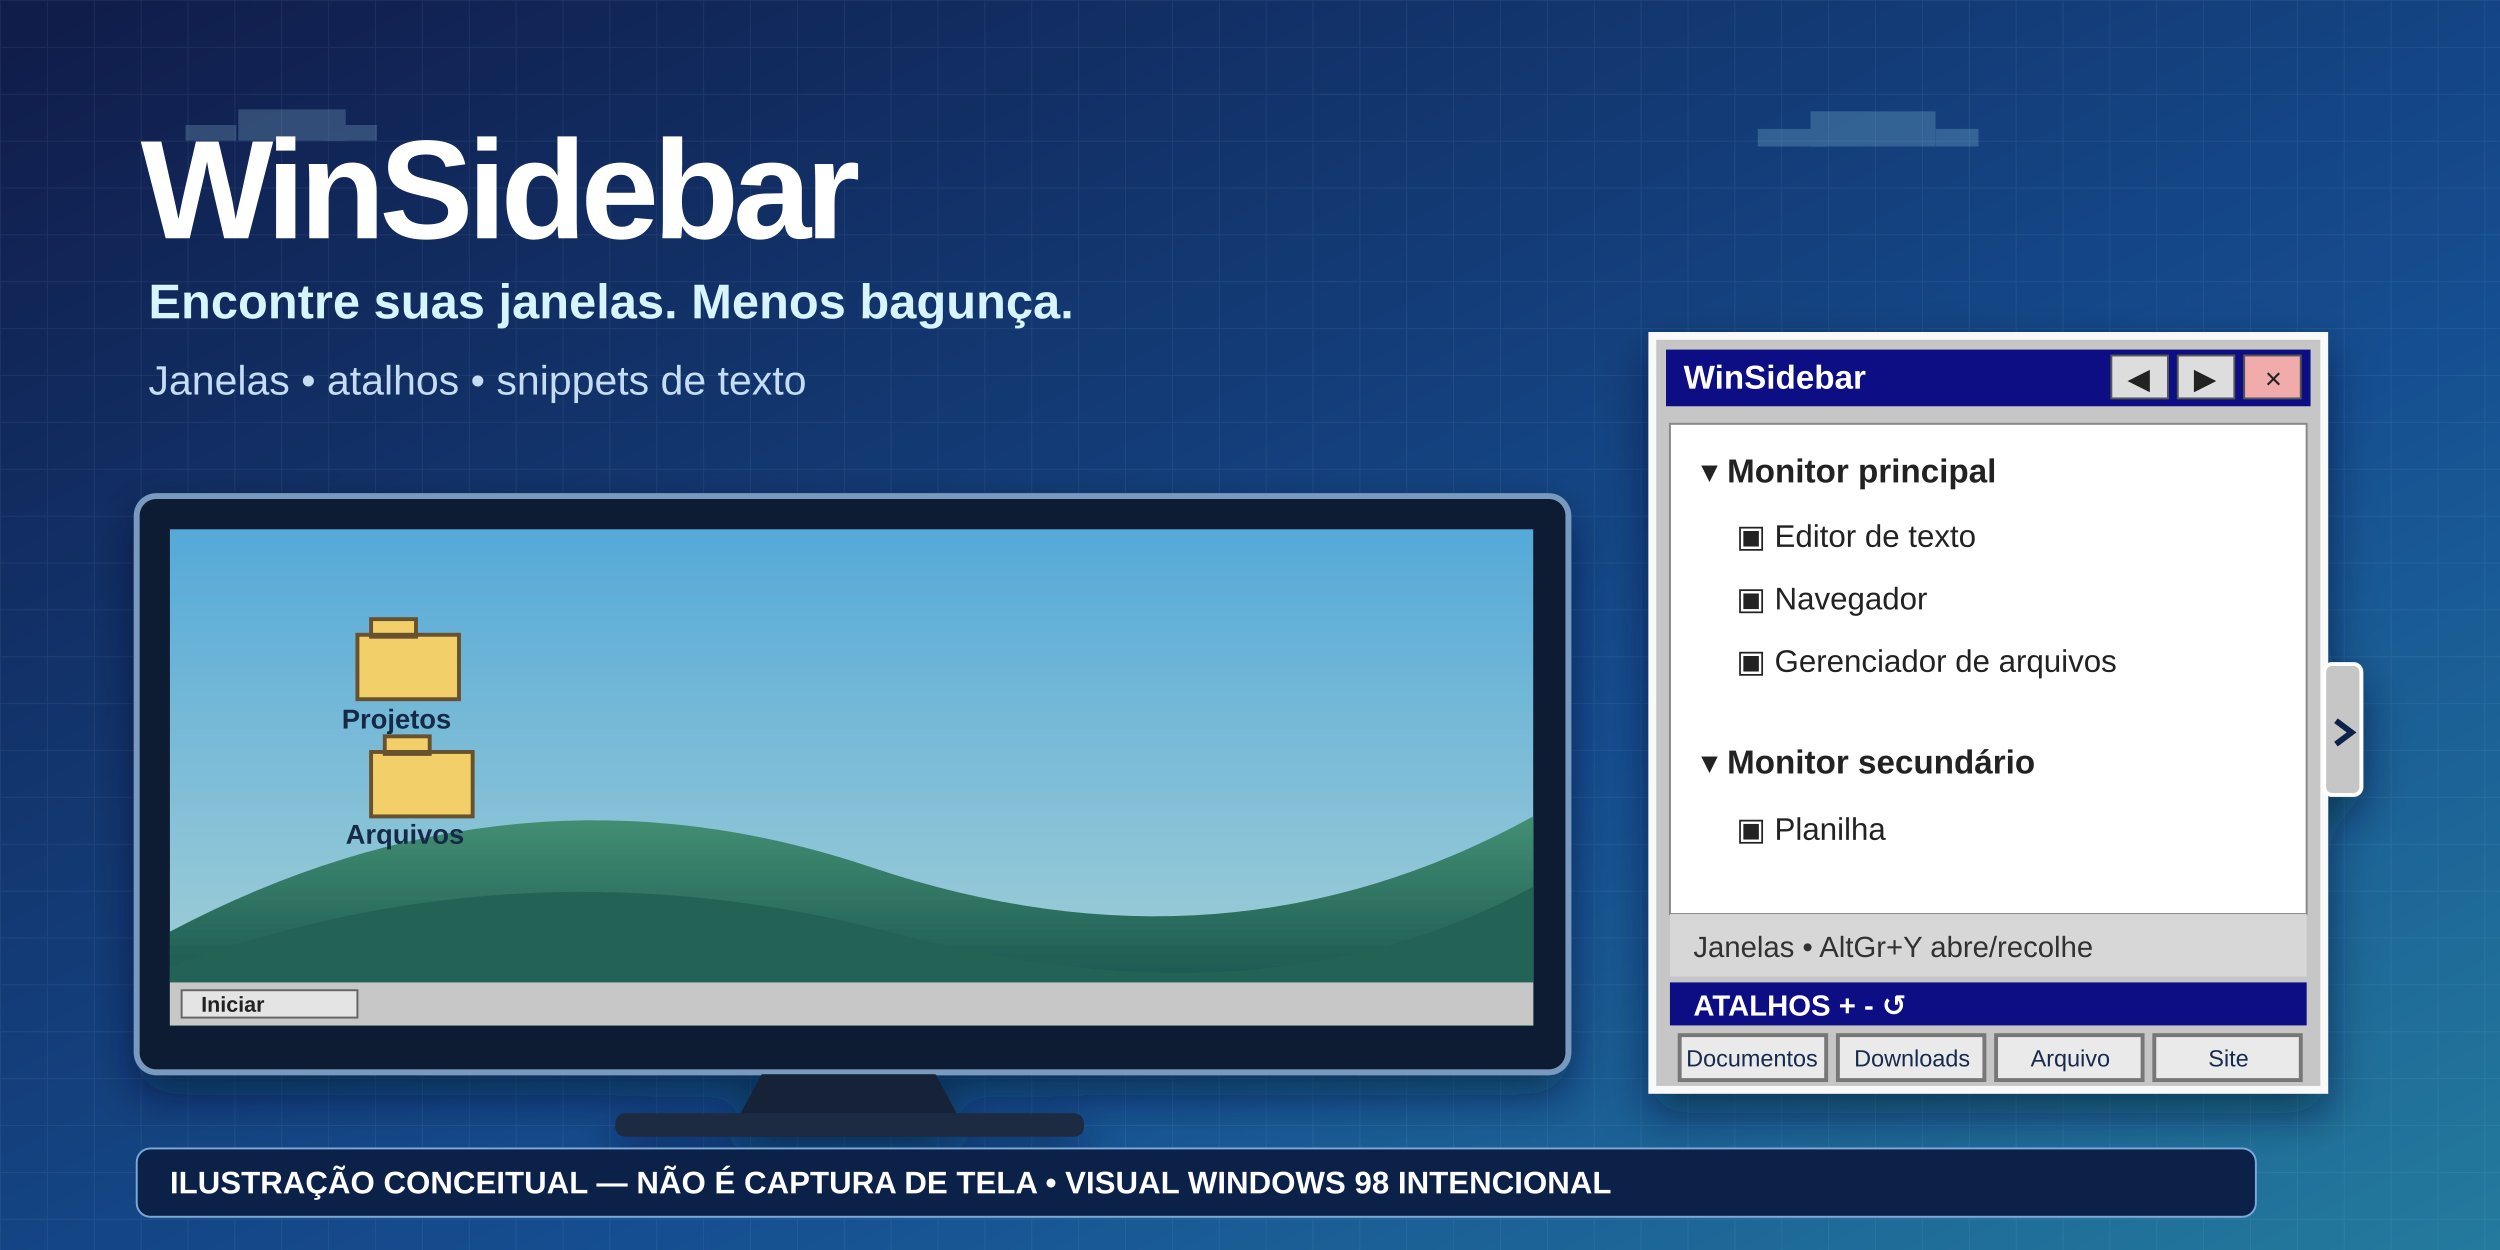
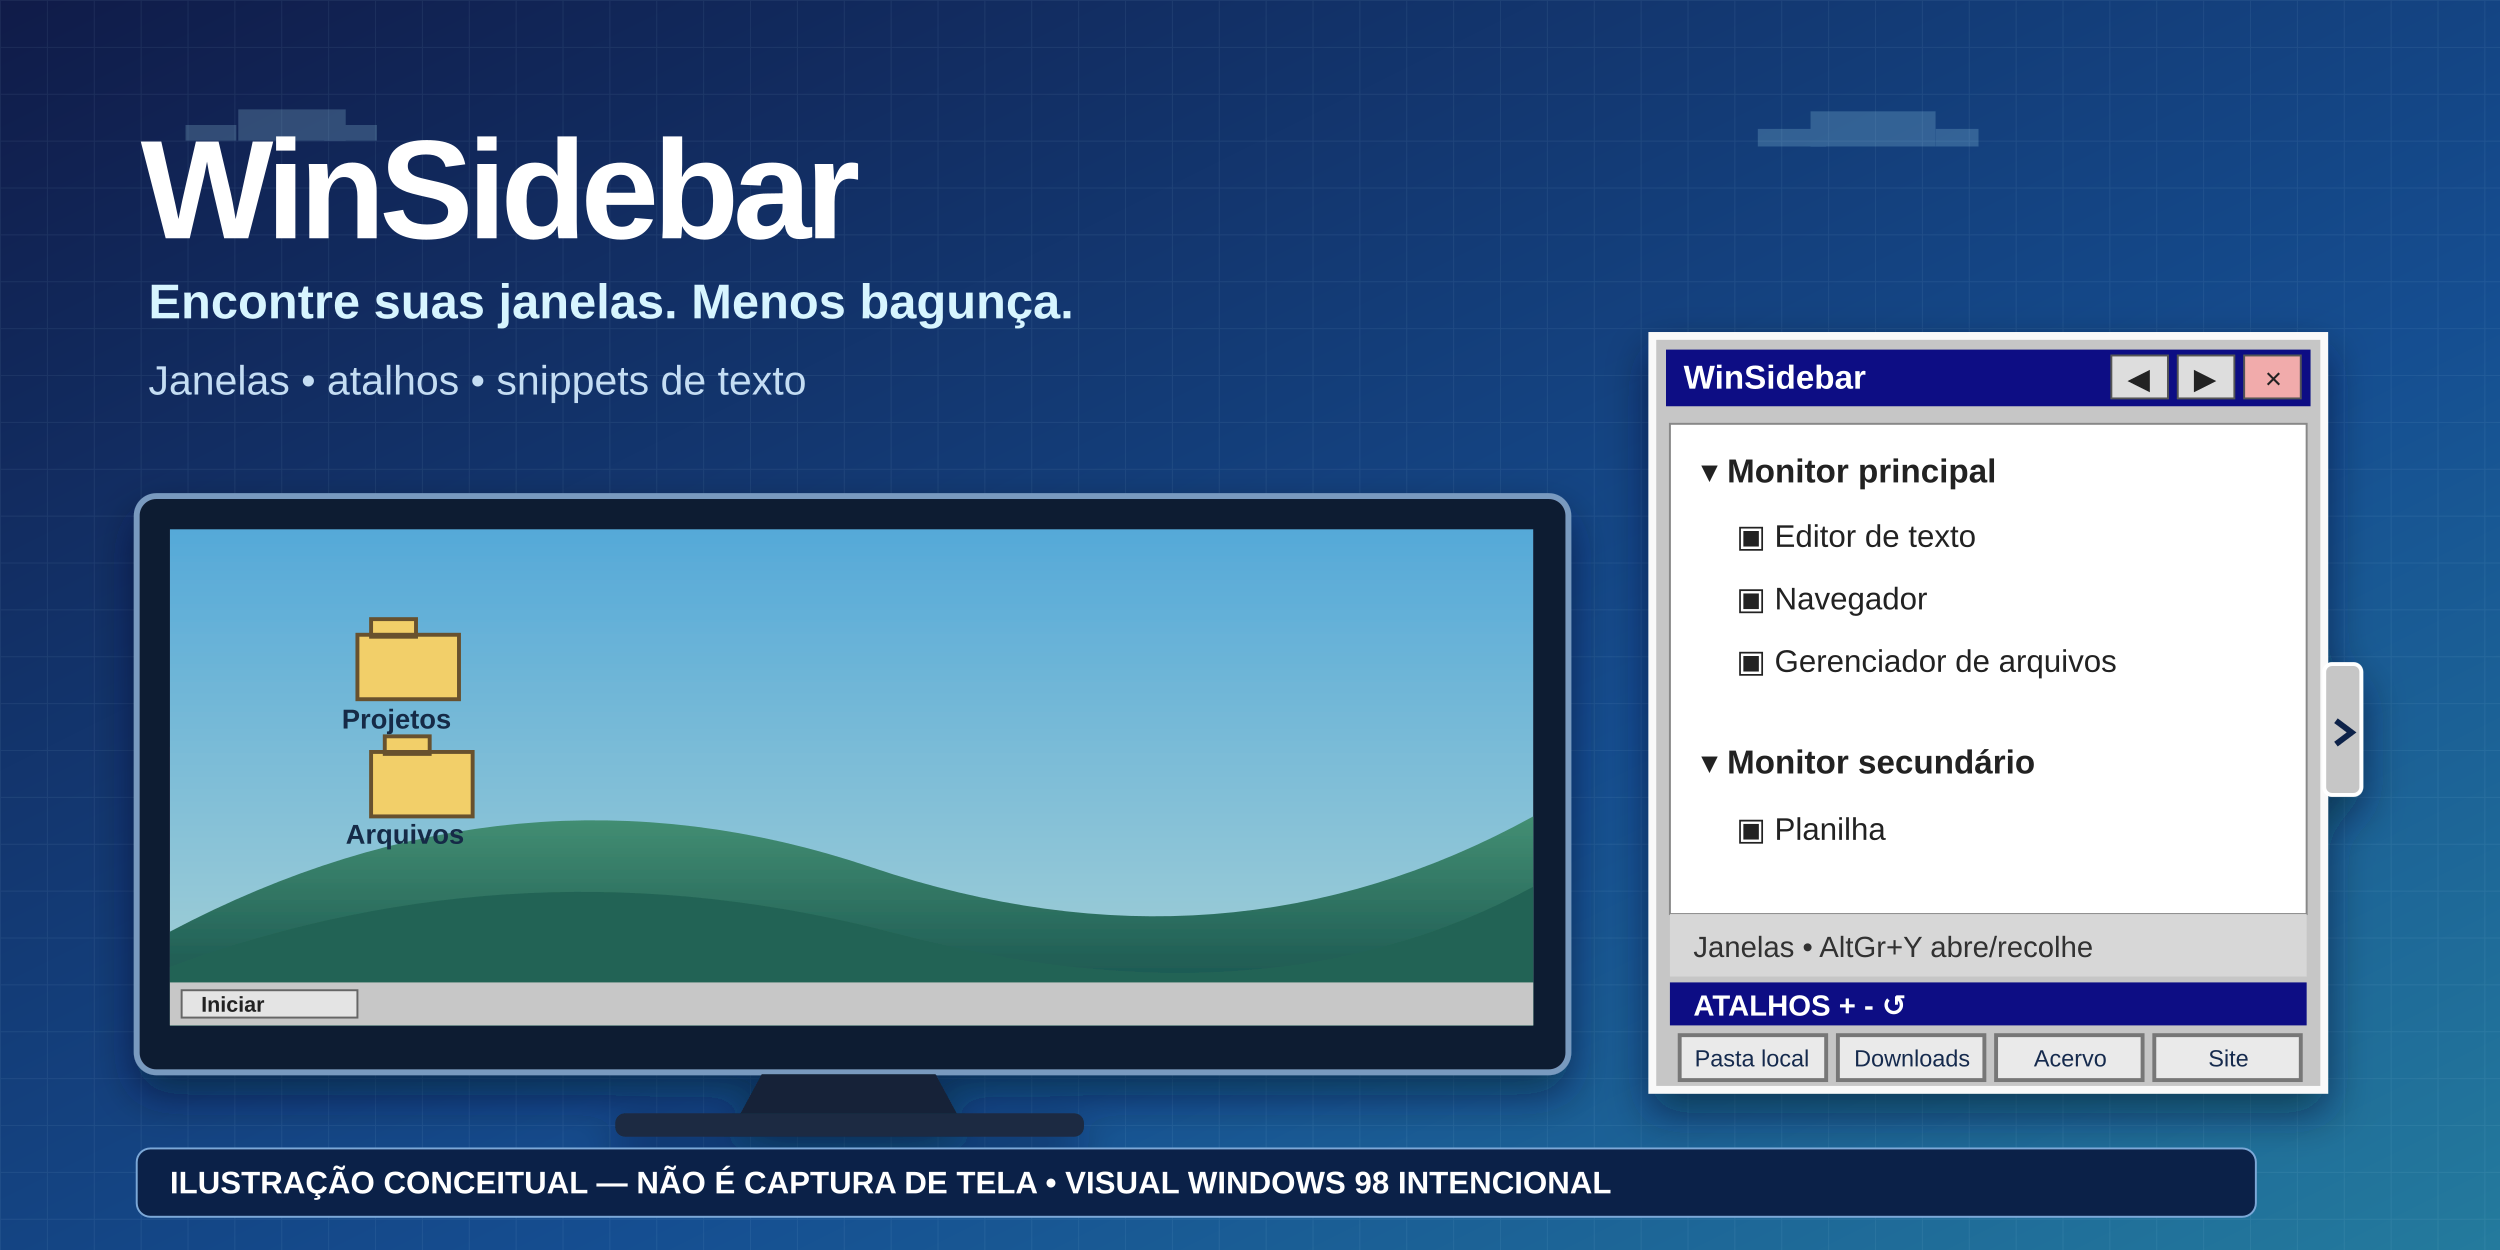
<svg xmlns="http://www.w3.org/2000/svg" xml:lang="pt-BR" width="1280" height="640" viewBox="0 0 1280 640" role="img" aria-labelledby="title desc">
  <defs>
    <linearGradient id="sky" x2="1" y2="1">
      <stop stop-color="#101b48" />
      <stop offset="0.62" stop-color="#154e91" />
      <stop offset="1" stop-color="#247b9d" />
    </linearGradient>
    <linearGradient id="screen" x2="0" y2="1">
      <stop stop-color="#55a9d8" />
      <stop offset="1" stop-color="#a8d2d6" />
    </linearGradient>
    <linearGradient id="grass" x2="0" y2="1">
      <stop stop-color="#438f73" />
      <stop offset="1" stop-color="#124a49" />
    </linearGradient>
    <filter id="shadow" x="-30%" y="-30%" width="160%" height="160%">
      <feDropShadow dx="0" dy="10" stdDeviation="11" flood-color="#07132d" flood-opacity=".55" />
    </filter>
    <pattern id="grid" width="24" height="24" patternUnits="userSpaceOnUse">
      <path d="M24 0H0V24" fill="none" stroke="#c5efff" stroke-opacity=".07" />
    </pattern>
  </defs>
  <rect width="1280" height="640" fill="url(#sky)" />
  <rect width="1280" height="640" fill="url(#grid)" />
  <g fill="#b2efff" opacity=".2">
    <rect x="95" y="64" width="26" height="8" />
    <rect x="122" y="56" width="55" height="16" />
    <rect x="166" y="64" width="27" height="8" />
    <rect x="900" y="66" width="35" height="9" />
    <rect x="927" y="57" width="64" height="18" />
    <rect x="991" y="66" width="22" height="9" />
  </g>
  <g font-family="Trebuchet MS,Segoe UI,Arial,sans-serif">
    <text x="72" y="122" fill="#ffffff" font-size="72" font-weight="800" letter-spacing="-3">WinSidebar</text>
    <text x="76" y="163" fill="#d7f5ff" font-size="25" font-weight="600">Encontre suas janelas. Menos bagunça.</text>
    <text x="76" y="202" fill="#c4ddf3" font-size="21">Janelas • atalhos • snippets de texto</text>
  </g>
  <g filter="url(#shadow)">
    <rect x="70" y="254" width="733" height="295" rx="10" fill="#111b31" stroke="#799abf" stroke-width="3" />
    <rect x="87" y="271" width="698" height="254" fill="url(#screen)" />
    <path d="M87 477Q265 383 446 444T785 418V525H87Z" fill="url(#grass)" />
    <path d="M87 495Q269 428 459 478T785 454V525H87Z" fill="#236454" />
    <path d="M183 325h52v33h-52zM190 317h23v9h-23zM190 385h52v33h-52zM197 377h23v9h-23z" fill="#f2cf69" stroke="#67512d" stroke-width="2" />
    <g fill="#142c46" font-family="Segoe UI,Arial,sans-serif" font-size="14" font-weight="700">
      <text x="175" y="373">Projetos</text>
      <text x="177" y="432">Arquivos</text>
    </g>
    <rect x="87" y="503" width="698" height="22" fill="#c7c7c7" />
    <rect x="93" y="507" width="90" height="14" fill="#e4e4e4" stroke="#666" />
    <text x="103" y="518" fill="#222" font-family="Segoe UI,Arial,sans-serif" font-size="11" font-weight="700">Iniciar</text>
    <path d="M390 550h89l13 24H377z" fill="#182438" />
    <rect x="315" y="570" width="240" height="12" rx="5" fill="#1a2b43" />
  </g>
  <g filter="url(#shadow)">
    <rect x="846" y="172" width="344" height="386" fill="#c6c6c6" stroke="#f9f9f9" stroke-width="4" />
    <rect x="853" y="179" width="330" height="29" fill="#070a84" />
    <text x="862" y="199" fill="white" font-family="Segoe UI,Arial,sans-serif" font-size="17" font-weight="700">WinSidebar</text>
    <rect x="1081" y="182" width="29" height="22" fill="#ddd" stroke="#555" />
    <rect x="1115" y="182" width="29" height="22" fill="#ddd" stroke="#555" />
    <rect x="1149" y="182" width="29" height="22" fill="#f1abab" stroke="#555" />
    <g font-family="Segoe UI,Arial,sans-serif" fill="#212121" font-size="15" text-anchor="middle">
      <text x="1095" y="199">◀</text>
      <text x="1129" y="199">▶</text>
      <text x="1164" y="199">×</text>
    </g>
    <rect x="855" y="217" width="326" height="251" fill="#fff" stroke="#888" />
    <g font-family="Segoe UI,Arial,sans-serif" fill="#222">
      <text x="871" y="247" font-size="17" font-weight="700">▾  Monitor principal</text>
      <text x="889" y="280" font-size="16">▣  Editor de texto</text>
      <text x="889" y="312" font-size="16">▣  Navegador</text>
      <text x="889" y="344" font-size="16">▣  Gerenciador de arquivos</text>
      <text x="871" y="396" font-size="17" font-weight="700">▾  Monitor secundário</text>
      <text x="889" y="430" font-size="16">▣  Planilha</text>
    </g>
    <rect x="855" y="468" width="326" height="32" fill="#d7d7d7" />
    <text x="867" y="490" fill="#303030" font-family="Segoe UI,Arial,sans-serif" font-size="15">Janelas • AltGr+Y abre/recolhe</text>
    <rect x="855" y="503" width="326" height="22" fill="#070a84" />
    <text x="867" y="520" fill="white" font-family="Segoe UI,Arial,sans-serif" font-size="15" font-weight="700">ATALHOS   +  -  ↺</text>
    <g fill="#eaeaea" stroke="#777" stroke-width="2">
      <rect x="860" y="530" width="75" height="23" />
      <rect x="941" y="530" width="75" height="23" />
      <rect x="1022" y="530" width="75" height="23" />
      <rect x="1103" y="530" width="75" height="23" />
    </g>
    <g fill="#162b4e" font-family="Segoe UI,Arial,sans-serif" font-size="12" text-anchor="middle">
-       <text x="897" y="546">Documentos</text>
+       <text x="897" y="546">Pasta local</text>
      <text x="979" y="546">Downloads</text>
-       <text x="1060" y="546">Arquivo</text>
+       <text x="1060" y="546">Acervo</text>
      <text x="1141" y="546">Site</text>
    </g>
    <rect x="1190" y="340" width="19" height="67" rx="4" fill="#c6c6c6" stroke="#fff" stroke-width="2" />
    <path d="m1196 369 8 6-8 6" fill="none" stroke="#102348" stroke-width="3" />
  </g>
  <rect x="70" y="588" width="1085" height="35" rx="7" fill="#0b2148" stroke="#7ca8d7" />
  <text x="87" y="611" fill="#ffffff" font-family="Segoe UI,Arial,sans-serif" font-size="16" font-weight="700">ILUSTRAÇÃO CONCEITUAL — NÃO É CAPTURA DE TELA   •   VISUAL WINDOWS 98 INTENCIONAL</text>
</svg>
